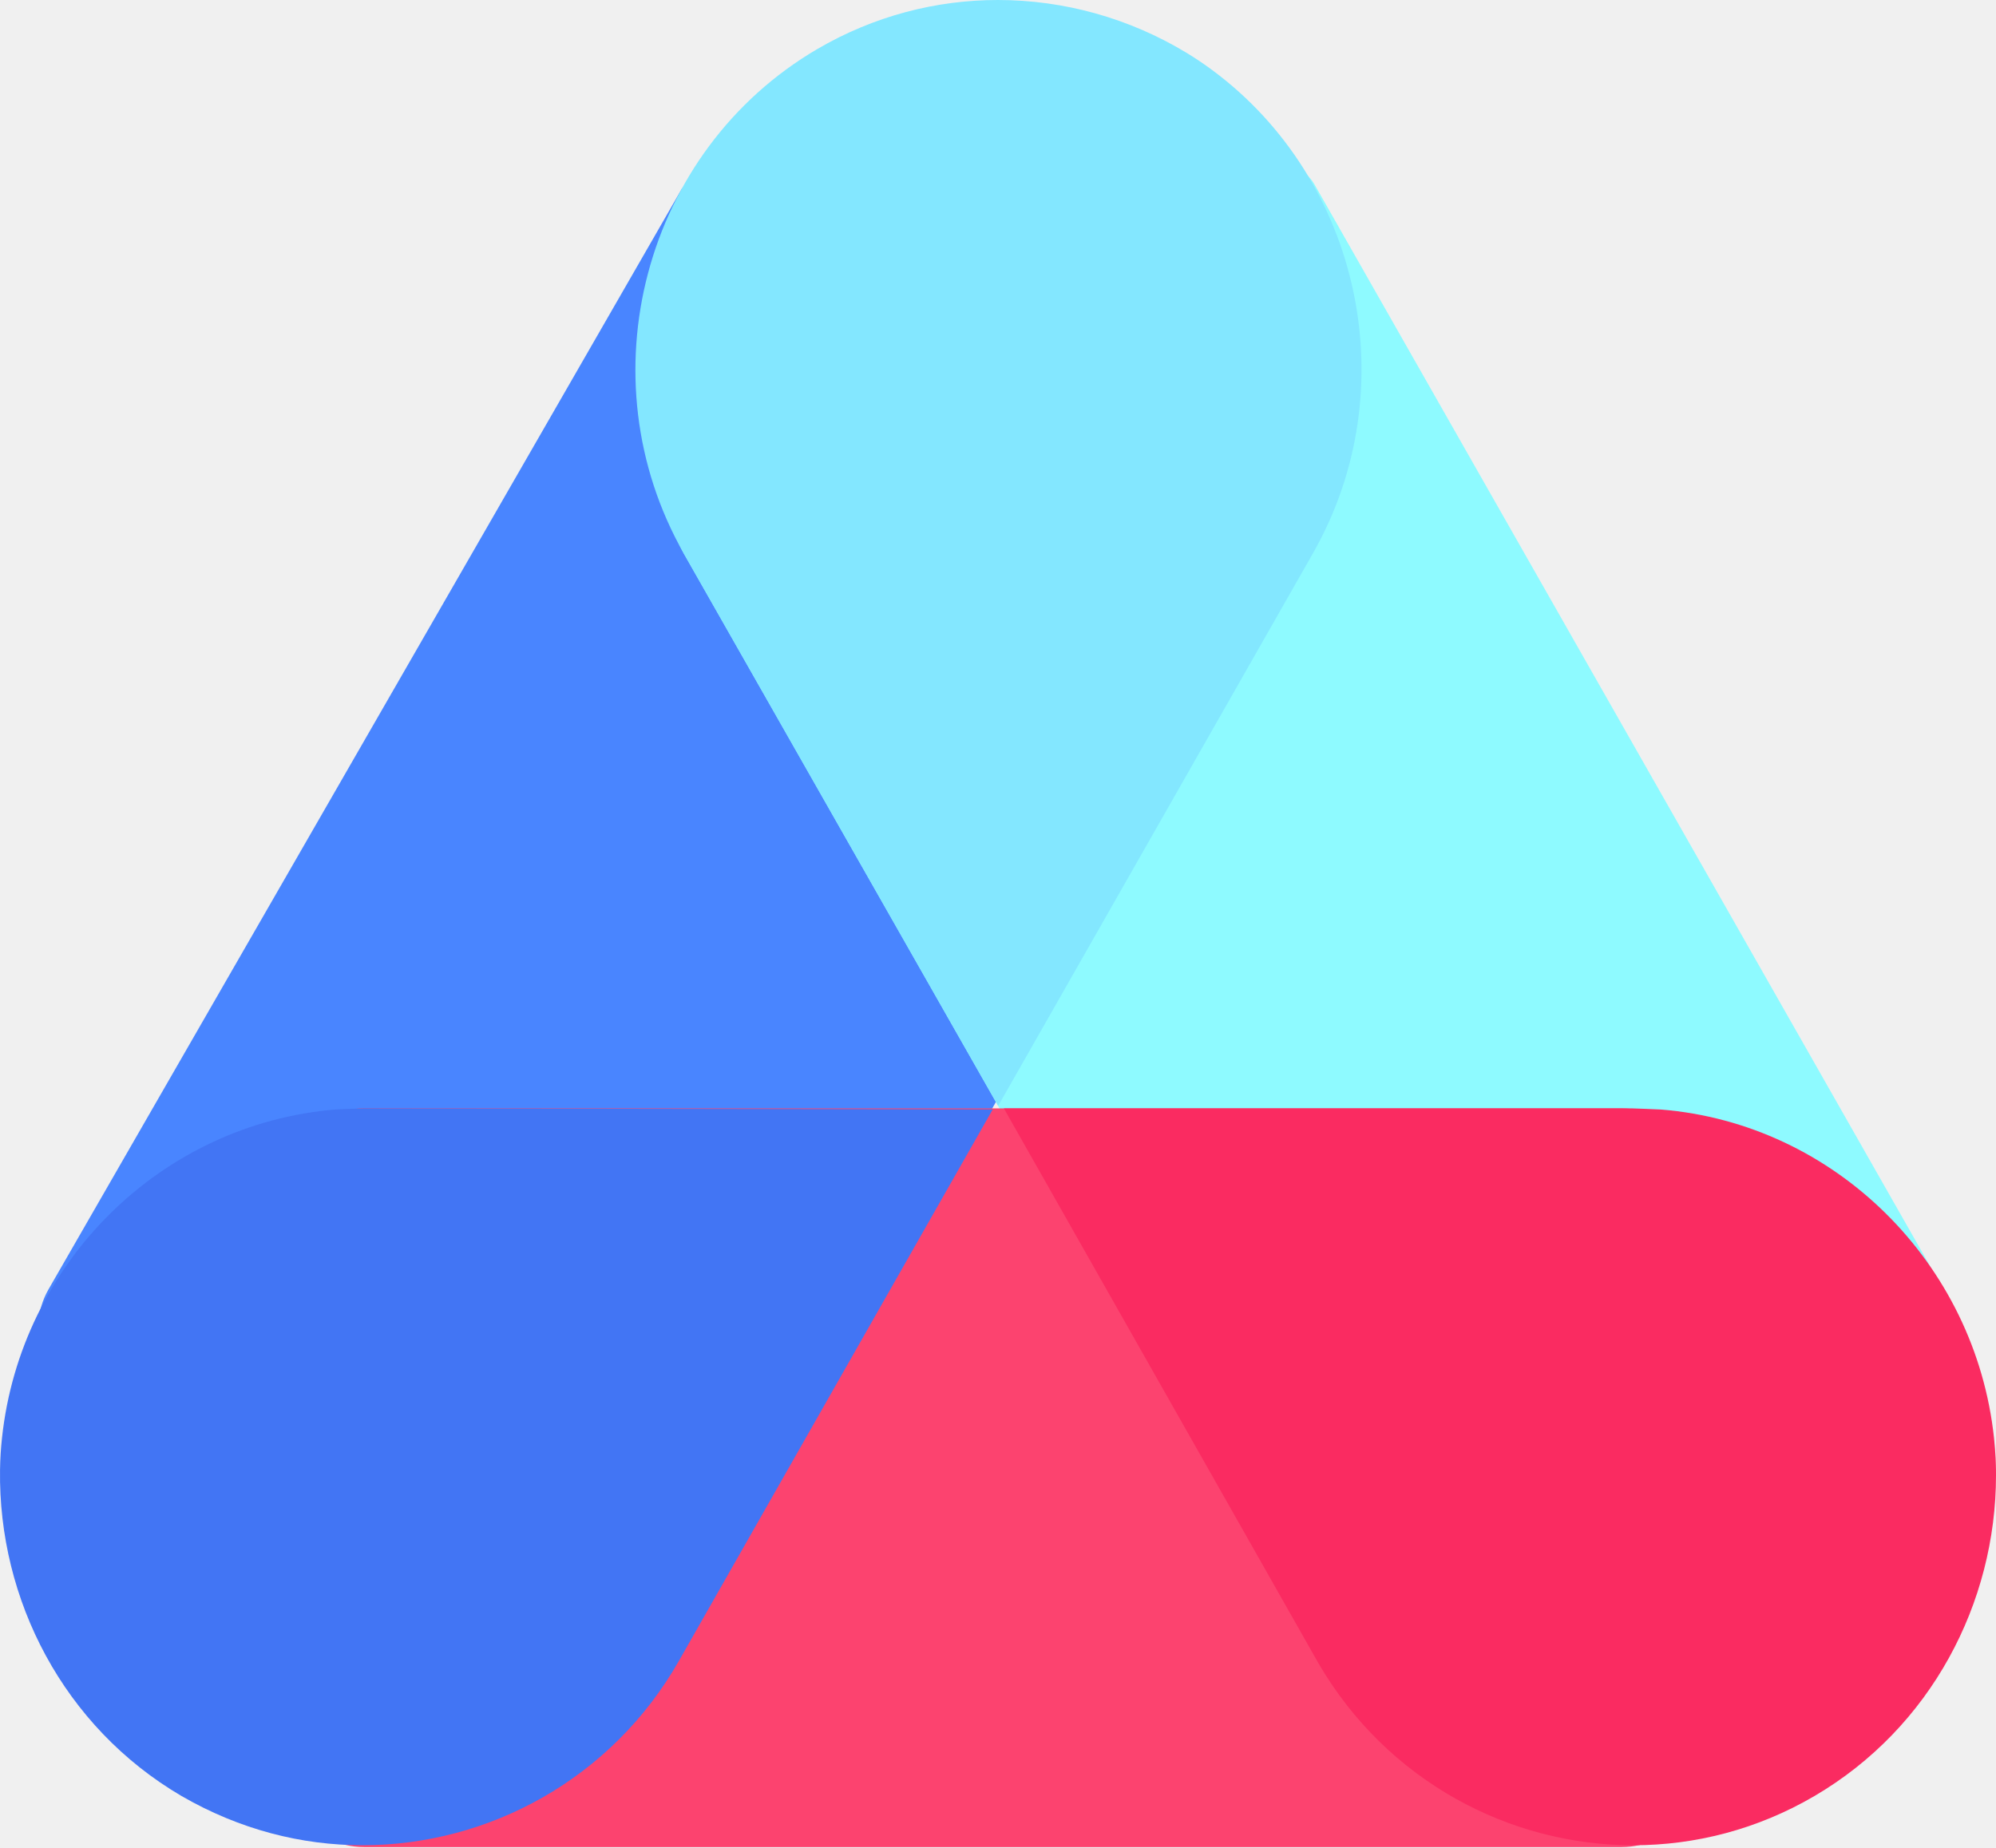
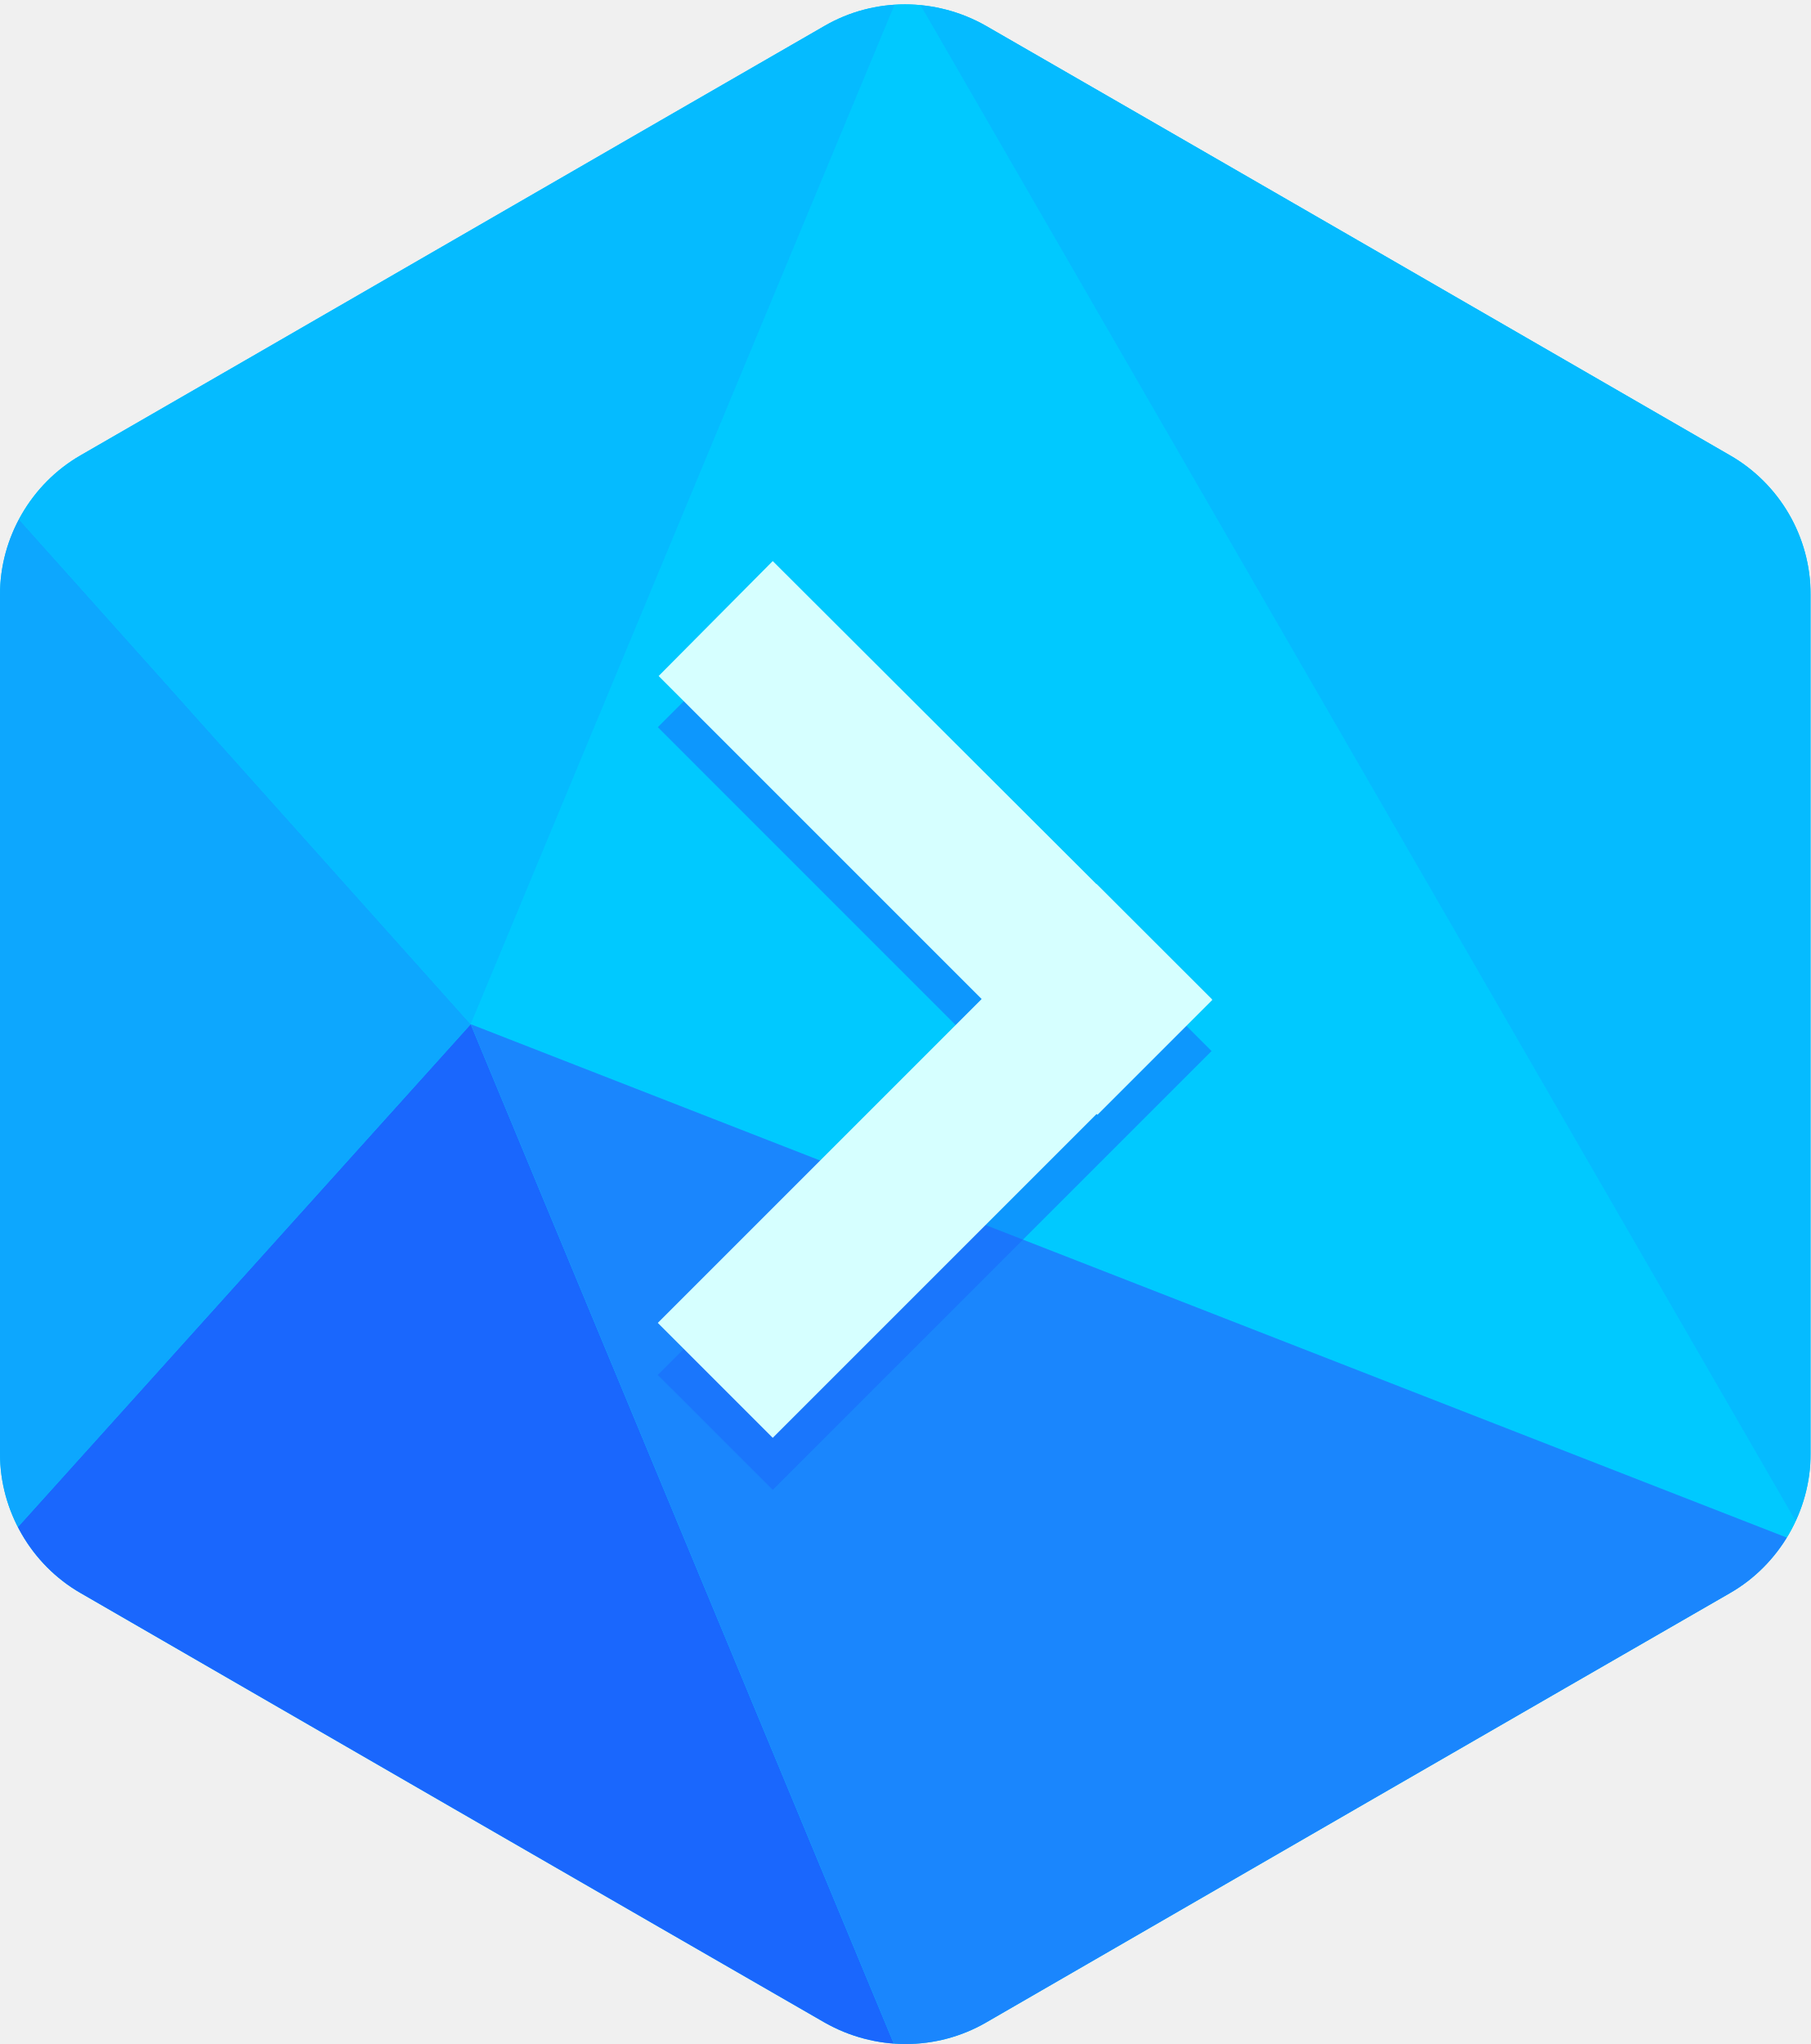
- <svg xmlns="http://www.w3.org/2000/svg" width="256px" height="237px" viewBox="0 0 256 237" version="1.1" preserveAspectRatio="xMidYMid">
+ <svg xmlns="http://www.w3.org/2000/svg" xmlns:xlink="http://www.w3.org/1999/xlink" width="256px" height="289px" viewBox="0 0 256 289" version="1.1" preserveAspectRatio="xMidYMid">
+   <defs>
+     <path d="M116.612,3.643 C92.293,17.641 35.707,50.383 11.389,64.38 C4.389,68.414 0,76.006 0,84.073 L0,205.549 C0,213.615 4.389,221.208 11.389,225.241 C35.589,239.239 92.293,271.98 116.612,285.979 C123.729,290.011 132.389,290.011 139.388,285.979 C163.589,271.98 220.293,239.239 244.611,225.241 C251.61,221.208 256,213.615 256,205.549 L256,84.073 C256,75.888 251.61,68.414 244.611,64.38 C220.411,50.383 163.707,17.641 139.388,3.643 C135.829,1.626 131.885,0.618 127.955,0.618 C124.026,0.618 120.111,1.626 116.612,3.643 Z" id="path-1" />
+   </defs>
  <g>
-     <path d="M87.5,24.125 L6.22,165.397 C-6.621,187.965 78.473,227.931 87.096,212.776 L167.748,71.032 L87.5,24.125" fill="#4985FF" />
-     <path d="M87.714,71.032 L168.366,212.776 C176.992,227.933 262.084,187.965 249.241,165.397 L168.589,23.653 C159.966,8.496 74.874,48.464 87.714,71.032" fill="#8EFAFF" />
-     <path d="M46.693,142.179 C21.012,142.179 21.012,236.937 46.693,236.937 L207.997,236.937 C233.678,236.937 233.678,142.179 207.997,142.179 L46.693,142.179" fill="#FC436F" />
-     <path d="M128.753,142.179 L168.926,213.052 C169.059,213.282 169.091,213.336 169.121,213.39 C177.861,228.374 193.486,236.704 209.498,236.704 C217.404,236.704 225.407,234.671 232.711,230.392 C247.646,221.642 256,205.635 256,189.229 C256,189 256,188.774 255.996,188.546 C255.992,188.335 255.987,188.122 255.983,187.911 C255.979,187.794 255.975,187.678 255.97,187.562 C255.964,187.381 255.958,187.209 255.949,187.038 C255.907,186.192 255.834,185.348 255.75,184.502 C253.372,162.025 235.343,144.12 213.021,142.326 C212.675,142.3 209.353,142.179 209.328,142.179 L128.753,142.179" fill="#FA2B61" />
-     <path d="M46.672,142.179 C46.299,142.181 43.326,142.3 43.122,142.315 C20.658,144.12 2.628,162.025 0.251,184.502 C0.105,185.847 0.024,187.196 0.005,188.546 C-0.231,205.189 8.146,221.522 23.29,230.392 C30.784,234.719 38.69,236.702 46.499,236.704 C62.676,236.7 78.451,228.204 87.075,213.052 L127.324,142.311 L46.672,142.179" fill="#4275F4" />
-     <path d="M104.806,6.303 C82.565,19.333 74.874,48.456 87.714,71.023 L128.021,141.861 L168.405,70.956 C180.405,49.868 174.47,23.058 155.494,9.002 C154.418,8.203 153.308,7.456 152.164,6.764 C144.865,2.345 136.479,0 127.989,0 C120.092,0 112.103,2.029 104.806,6.303" fill="#83E7FF" />
+     <mask id="mask-2" fill="white">
+       <use xlink:href="#path-1" />
+     </mask>
+     <use fill="#00C9FF" fill-rule="nonzero" xlink:href="#path-1" />
+     <g mask="url(#mask-2)" fill-rule="nonzero">
+       <g transform="translate(0, -3)">
+         <polygon fill="#1A67FD" points="66.55 147.811 128 295.859 0 221.716" />
+         <polygon fill="#0DA7FE" points="66.55 147.811 0 73.431 0 221.716" />
+         <polygon fill="#00C9FF" points="66.55 147.811 128 -0 256 221.716" />
+         <polygon fill="#05BBFF" points="66.55 147.811 128 -0 0 73.431" />
+         <polygon fill="#1A86FD" points="128 295.859 256 221.716 66.55 147.811" />
+         <polygon fill="#05BBFF" points="256 221.716 256 73.905 128 0" />
+         <polygon fill-opacity="0.5" fill="#1A67FD" points="155.047 135.355 171.299 151.607 163.232 159.674 155.047 167.859 109.256 213.65 93.005 197.397 138.795 151.607 93.005 105.816 109.256 89.564" />
+         <polygon fill="#D6FFFF" points="171.299 144.252 155.047 128 93.005 190.043 109.257 206.295" />
+         <path d="M109.257,82.328 L93.123,98.58 L155.166,160.623 L171.418,144.37 C171.299,144.252 109.257,82.328 109.257,82.328" fill="#D6FFFF" />
+       </g>
+     </g>
  </g>
</svg>
